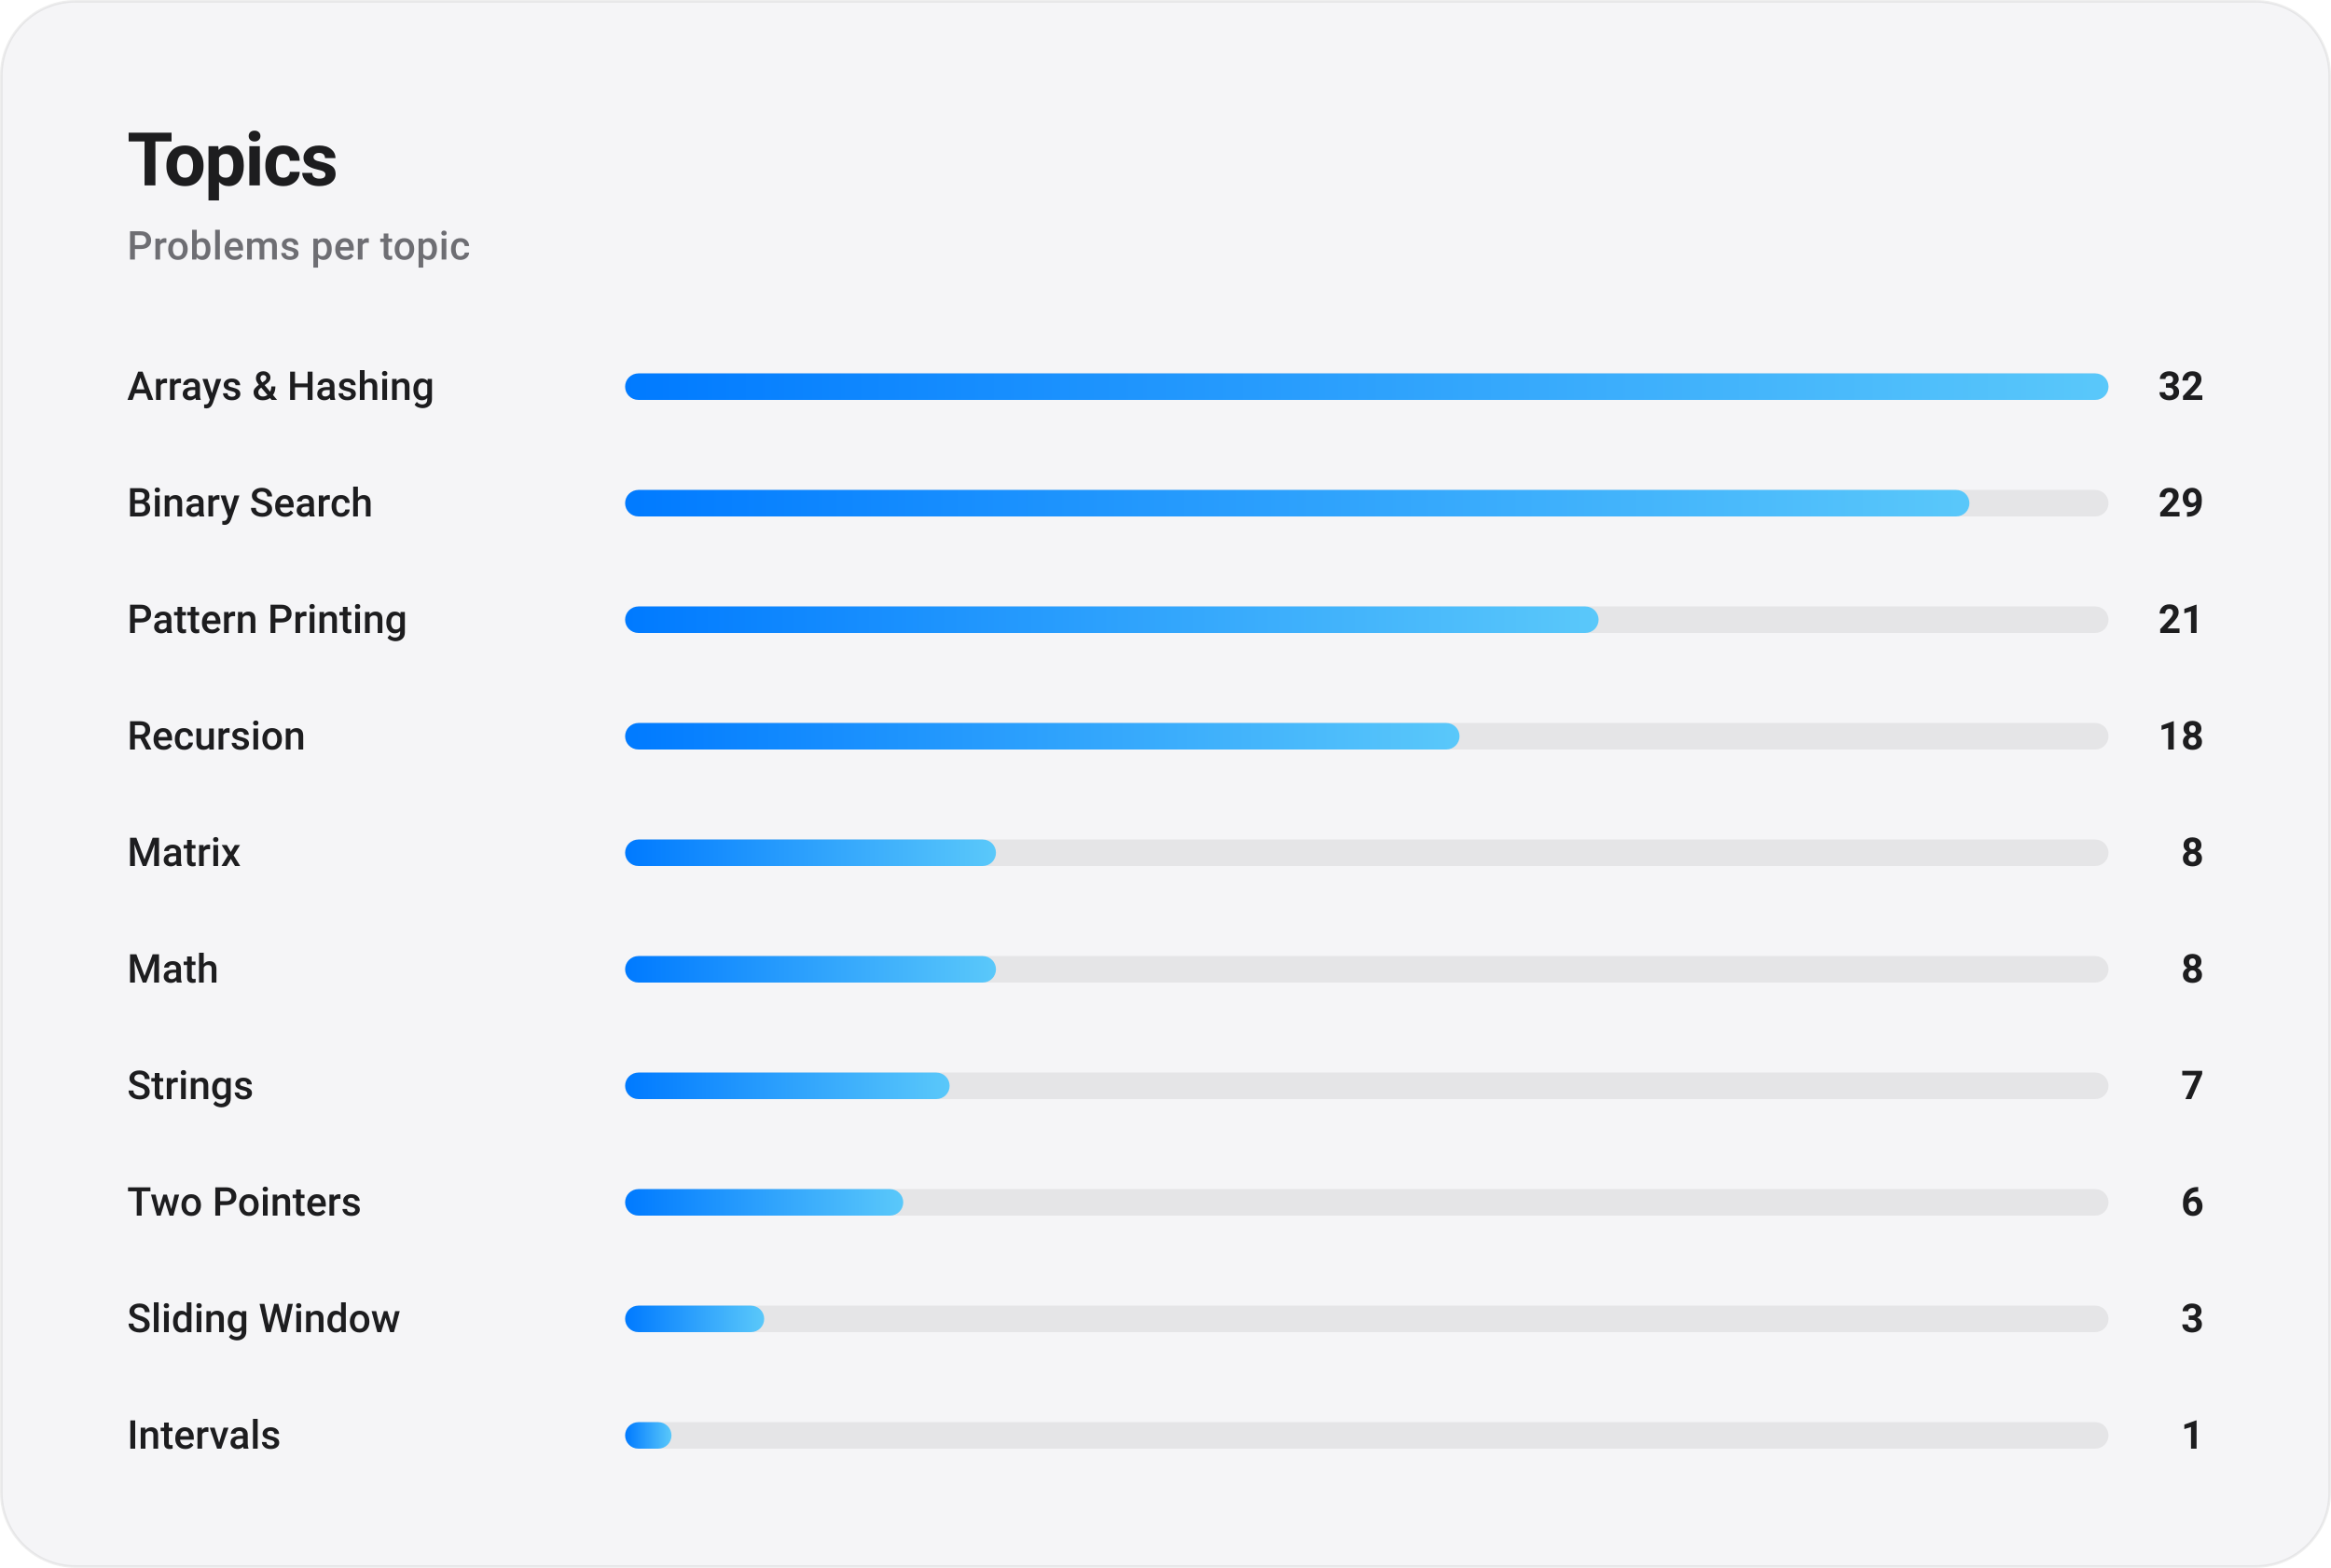
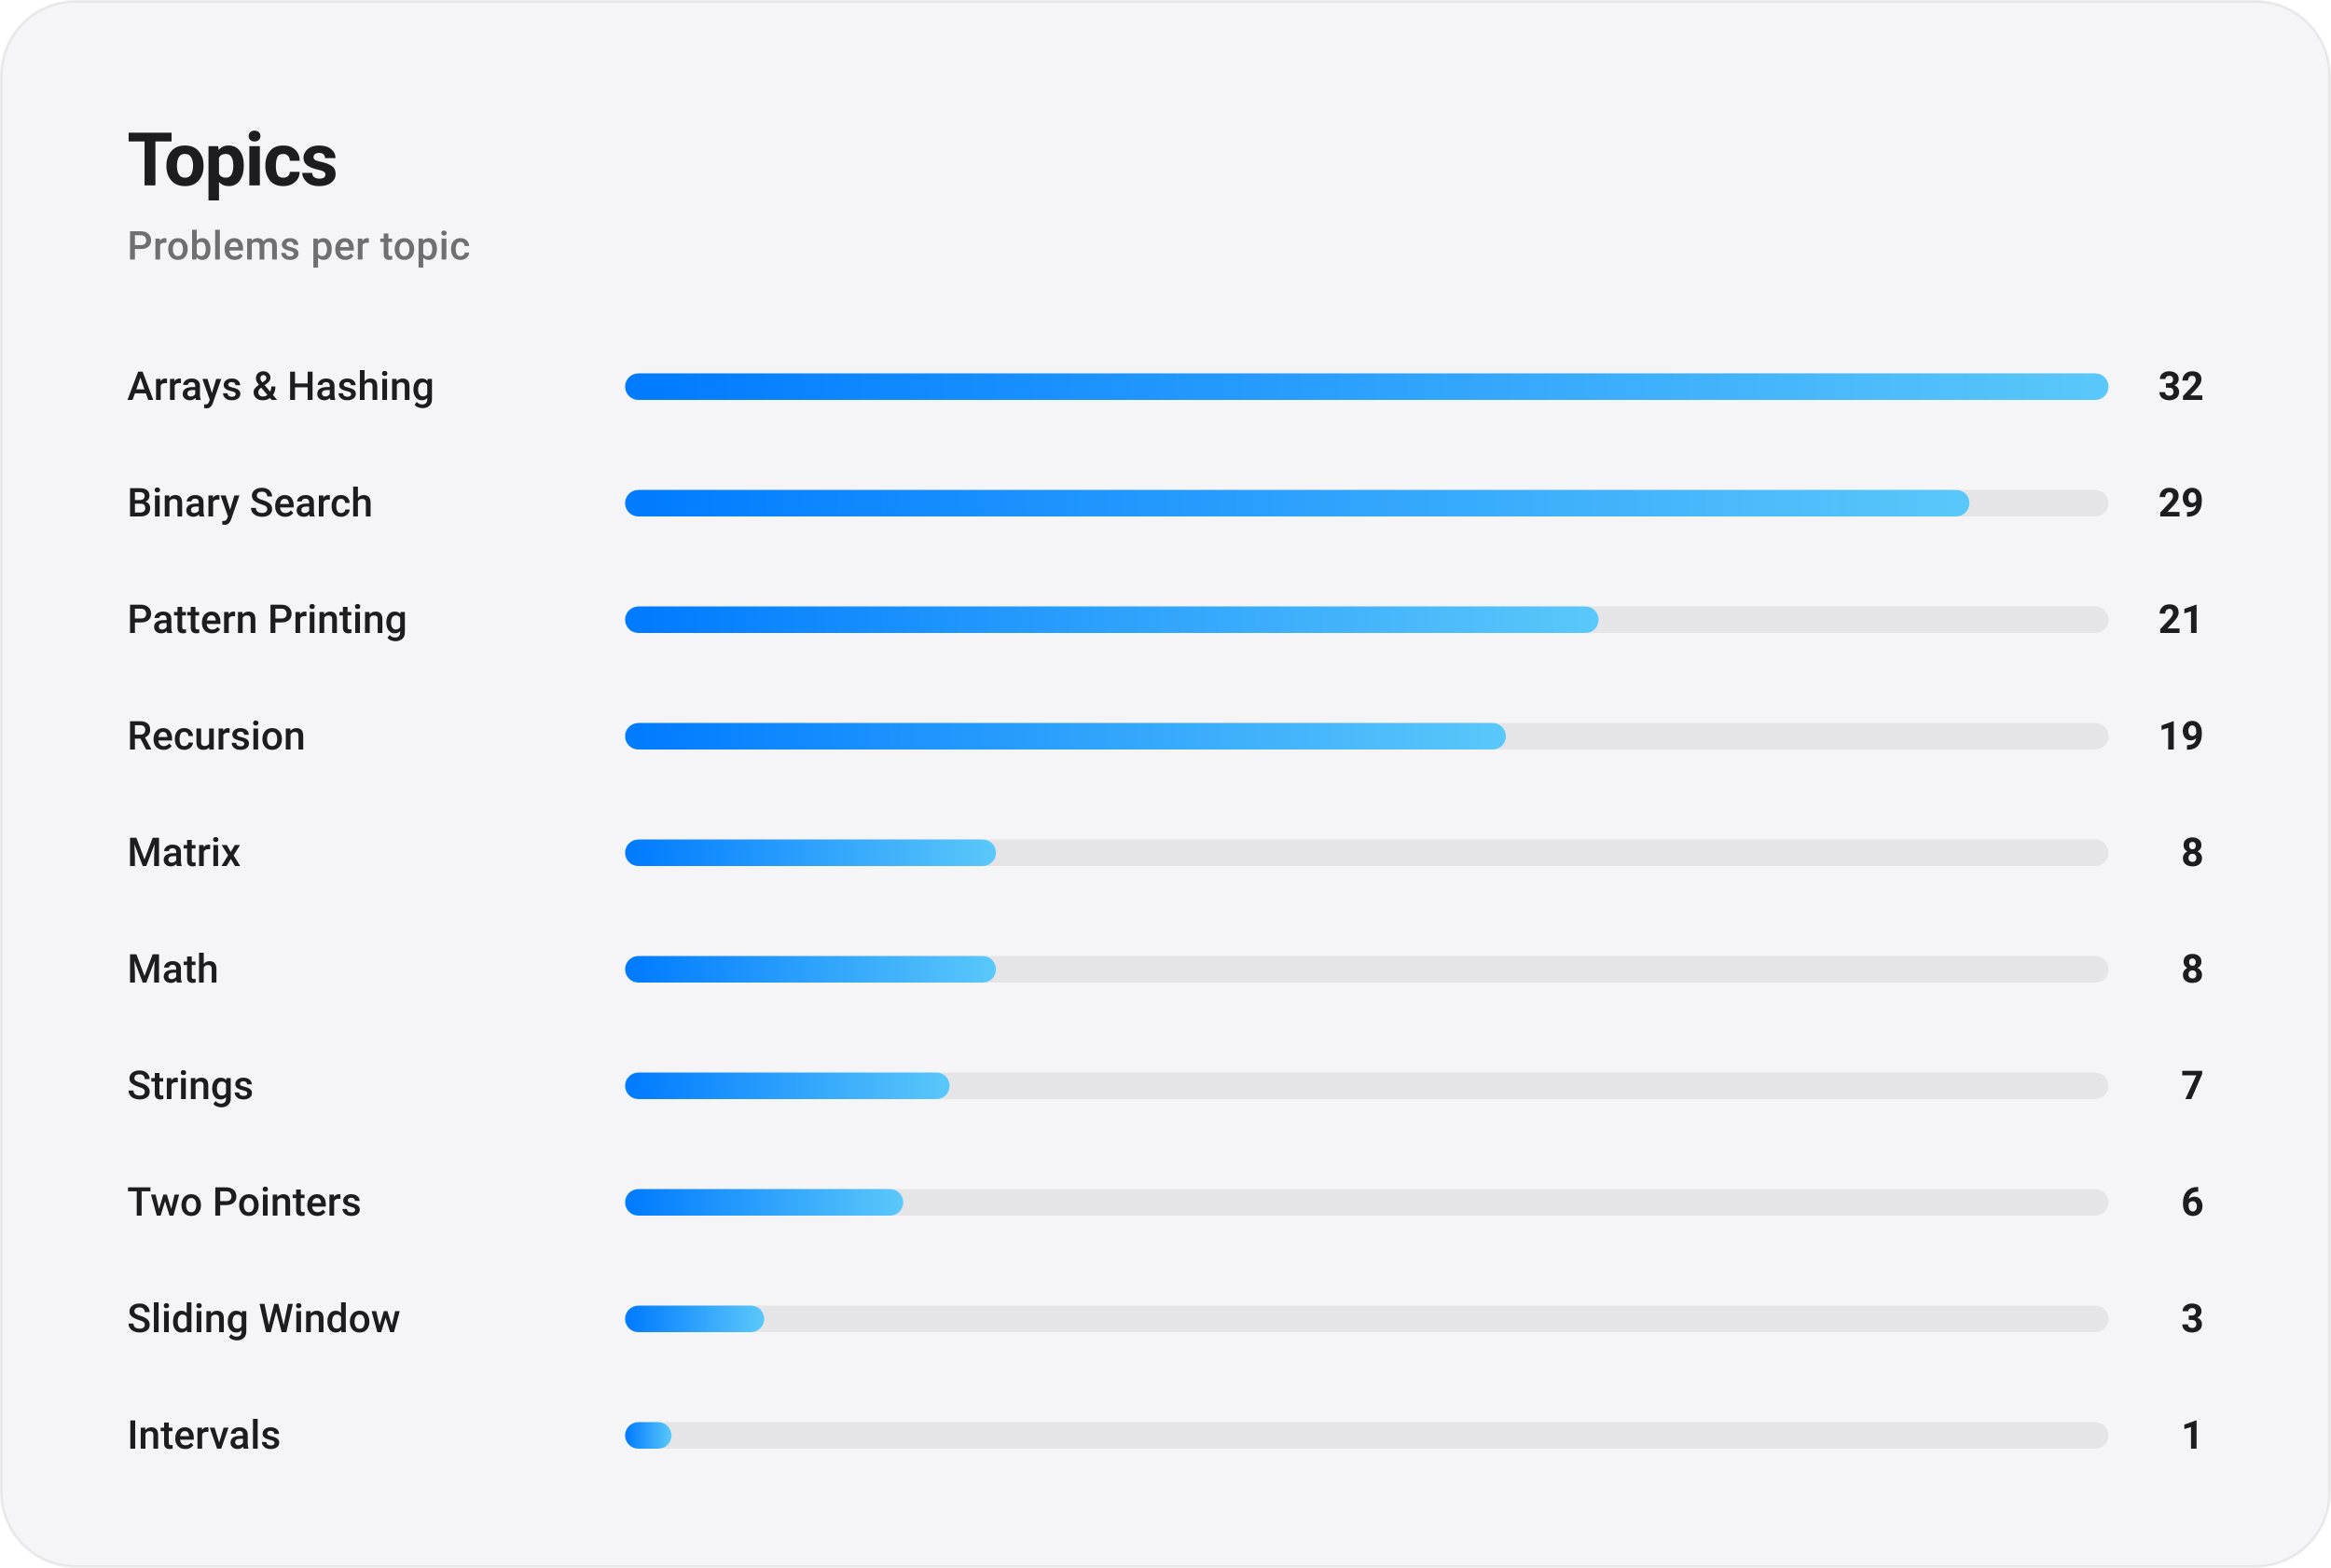
<svg xmlns="http://www.w3.org/2000/svg" width="880" height="592" viewBox="0 0 880 592" role="img" aria-labelledby="t d">
  <defs>
    <style>
text { font-family: -apple-system, BlinkMacSystemFont, "SF Pro Display", "SF Pro Text", "Segoe UI Variable Display", "Segoe UI", system-ui, Roboto, Helvetica, Arial, sans-serif; }
.num { font-variant-numeric: tabular-nums; }
@keyframes grow { from { transform: scaleX(0); } to { transform: scaleX(1); } }
@keyframes rise { from { transform: scaleY(0); } to { transform: scaleY(1); } }
@keyframes pop { from { opacity: 0; transform: scale(.92); } to { opacity: 1; transform: scale(1); } }
@keyframes fade { from { opacity: 0; transform: translateY(6px); } to { opacity: 1; transform: translateY(0); } }
.grow { transform-box: fill-box; transform-origin: 0% 50%; animation: grow .8s cubic-bezier(.22,1,.36,1) both; }
.rise { transform-box: fill-box; transform-origin: 50% 100%; animation: rise .8s cubic-bezier(.22,1,.36,1) both; }
.pop { transform-box: fill-box; transform-origin: 50% 50%; animation: pop .8s cubic-bezier(.22,1,.36,1) both; }
.fade { animation: fade .7s cubic-bezier(.22,1,.36,1) both; }
@media (prefers-reduced-motion: reduce) { .grow, .rise, .pop { transform-box: fill-box; transform-origin: 50% 50%; animation: pop .8s cubic-bezier(.22,1,.36,1) both; }
.fade { animation: none; } }
</style>
    <linearGradient id="acc" x1="0" y1="0" x2="1" y2="0">
      <stop offset="0" stop-color="#007AFF" />
      <stop offset="1" stop-color="#5AC8FA" />
    </linearGradient>
    <linearGradient id="accv" x1="0" y1="1" x2="0" y2="0">
      <stop offset="0" stop-color="#007AFF" />
      <stop offset="1" stop-color="#5AC8FA" />
    </linearGradient>
  </defs>
  <rect x="0.5" y="0.5" width="879" height="591" rx="28" fill="#F5F5F7" stroke="rgba(0,0,0,0.07)" />
  <text x="48" y="70" font-size="28" font-weight="700" fill="#1D1D1F" text-anchor="start" letter-spacing="-0.02em">Topics</text>
  <text x="48" y="98" font-size="15" font-weight="500" fill="#6E6E73" text-anchor="start" letter-spacing="0.01em">Problems per topic</text>
  <text x="48" y="151" font-size="15" font-weight="500" fill="#1D1D1F" text-anchor="start" letter-spacing="0.0em">Arrays &amp; Hashing</text>
  <rect x="236" y="141" width="560" height="10" rx="5" fill="rgba(0,0,0,0.07)" />
  <rect class="grow" style="animation-delay:0ms" x="236" y="141" width="560.0" height="10" rx="5" fill="url(#acc)" />
  <text x="832" y="151" font-size="15" font-weight="650" fill="#1D1D1F" text-anchor="end" letter-spacing="0.0em" class="num">32</text>
  <text x="48" y="195" font-size="15" font-weight="500" fill="#1D1D1F" text-anchor="start" letter-spacing="0.0em">Binary Search</text>
  <rect x="236" y="185" width="560" height="10" rx="5" fill="rgba(0,0,0,0.07)" />
  <rect class="grow" style="animation-delay:60ms" x="236" y="185" width="507.5" height="10" rx="5" fill="url(#acc)" />
  <text x="832" y="195" font-size="15" font-weight="650" fill="#1D1D1F" text-anchor="end" letter-spacing="0.0em" class="num">29</text>
  <text x="48" y="239" font-size="15" font-weight="500" fill="#1D1D1F" text-anchor="start" letter-spacing="0.0em">Pattern Printing</text>
  <rect x="236" y="229" width="560" height="10" rx="5" fill="rgba(0,0,0,0.07)" />
  <rect class="grow" style="animation-delay:120ms" x="236" y="229" width="367.5" height="10" rx="5" fill="url(#acc)" />
  <text x="832" y="239" font-size="15" font-weight="650" fill="#1D1D1F" text-anchor="end" letter-spacing="0.0em" class="num">21</text>
  <text x="48" y="283" font-size="15" font-weight="500" fill="#1D1D1F" text-anchor="start" letter-spacing="0.0em">Recursion</text>
  <rect x="236" y="273" width="560" height="10" rx="5" fill="rgba(0,0,0,0.07)" />
-   <rect class="grow" style="animation-delay:180ms" x="236" y="273" width="315.0" height="10" rx="5" fill="url(#acc)" />
-   <text x="832" y="283" font-size="15" font-weight="650" fill="#1D1D1F" text-anchor="end" letter-spacing="0.0em" class="num">18</text>
+   <rect class="grow" style="animation-delay:180ms" x="236" y="273" width="332.5" height="10" rx="5" fill="url(#acc)" />
+   <text x="832" y="283" font-size="15" font-weight="650" fill="#1D1D1F" text-anchor="end" letter-spacing="0.0em" class="num">19</text>
  <text x="48" y="327" font-size="15" font-weight="500" fill="#1D1D1F" text-anchor="start" letter-spacing="0.0em">Matrix</text>
  <rect x="236" y="317" width="560" height="10" rx="5" fill="rgba(0,0,0,0.07)" />
  <rect class="grow" style="animation-delay:240ms" x="236" y="317" width="140.0" height="10" rx="5" fill="url(#acc)" />
  <text x="832" y="327" font-size="15" font-weight="650" fill="#1D1D1F" text-anchor="end" letter-spacing="0.0em" class="num">8</text>
  <text x="48" y="371" font-size="15" font-weight="500" fill="#1D1D1F" text-anchor="start" letter-spacing="0.0em">Math</text>
  <rect x="236" y="361" width="560" height="10" rx="5" fill="rgba(0,0,0,0.07)" />
  <rect class="grow" style="animation-delay:300ms" x="236" y="361" width="140.0" height="10" rx="5" fill="url(#acc)" />
  <text x="832" y="371" font-size="15" font-weight="650" fill="#1D1D1F" text-anchor="end" letter-spacing="0.0em" class="num">8</text>
  <text x="48" y="415" font-size="15" font-weight="500" fill="#1D1D1F" text-anchor="start" letter-spacing="0.0em">Strings</text>
  <rect x="236" y="405" width="560" height="10" rx="5" fill="rgba(0,0,0,0.07)" />
  <rect class="grow" style="animation-delay:360ms" x="236" y="405" width="122.5" height="10" rx="5" fill="url(#acc)" />
  <text x="832" y="415" font-size="15" font-weight="650" fill="#1D1D1F" text-anchor="end" letter-spacing="0.0em" class="num">7</text>
  <text x="48" y="459" font-size="15" font-weight="500" fill="#1D1D1F" text-anchor="start" letter-spacing="0.0em">Two Pointers</text>
  <rect x="236" y="449" width="560" height="10" rx="5" fill="rgba(0,0,0,0.07)" />
  <rect class="grow" style="animation-delay:420ms" x="236" y="449" width="105.0" height="10" rx="5" fill="url(#acc)" />
  <text x="832" y="459" font-size="15" font-weight="650" fill="#1D1D1F" text-anchor="end" letter-spacing="0.0em" class="num">6</text>
  <text x="48" y="503" font-size="15" font-weight="500" fill="#1D1D1F" text-anchor="start" letter-spacing="0.0em">Sliding Window</text>
  <rect x="236" y="493" width="560" height="10" rx="5" fill="rgba(0,0,0,0.07)" />
  <rect class="grow" style="animation-delay:480ms" x="236" y="493" width="52.5" height="10" rx="5" fill="url(#acc)" />
  <text x="832" y="503" font-size="15" font-weight="650" fill="#1D1D1F" text-anchor="end" letter-spacing="0.0em" class="num">3</text>
  <text x="48" y="547" font-size="15" font-weight="500" fill="#1D1D1F" text-anchor="start" letter-spacing="0.0em">Intervals</text>
  <rect x="236" y="537" width="560" height="10" rx="5" fill="rgba(0,0,0,0.07)" />
  <rect class="grow" style="animation-delay:540ms" x="236" y="537" width="17.5" height="10" rx="5" fill="url(#acc)" />
  <text x="832" y="547" font-size="15" font-weight="650" fill="#1D1D1F" text-anchor="end" letter-spacing="0.0em" class="num">1</text>
</svg>
